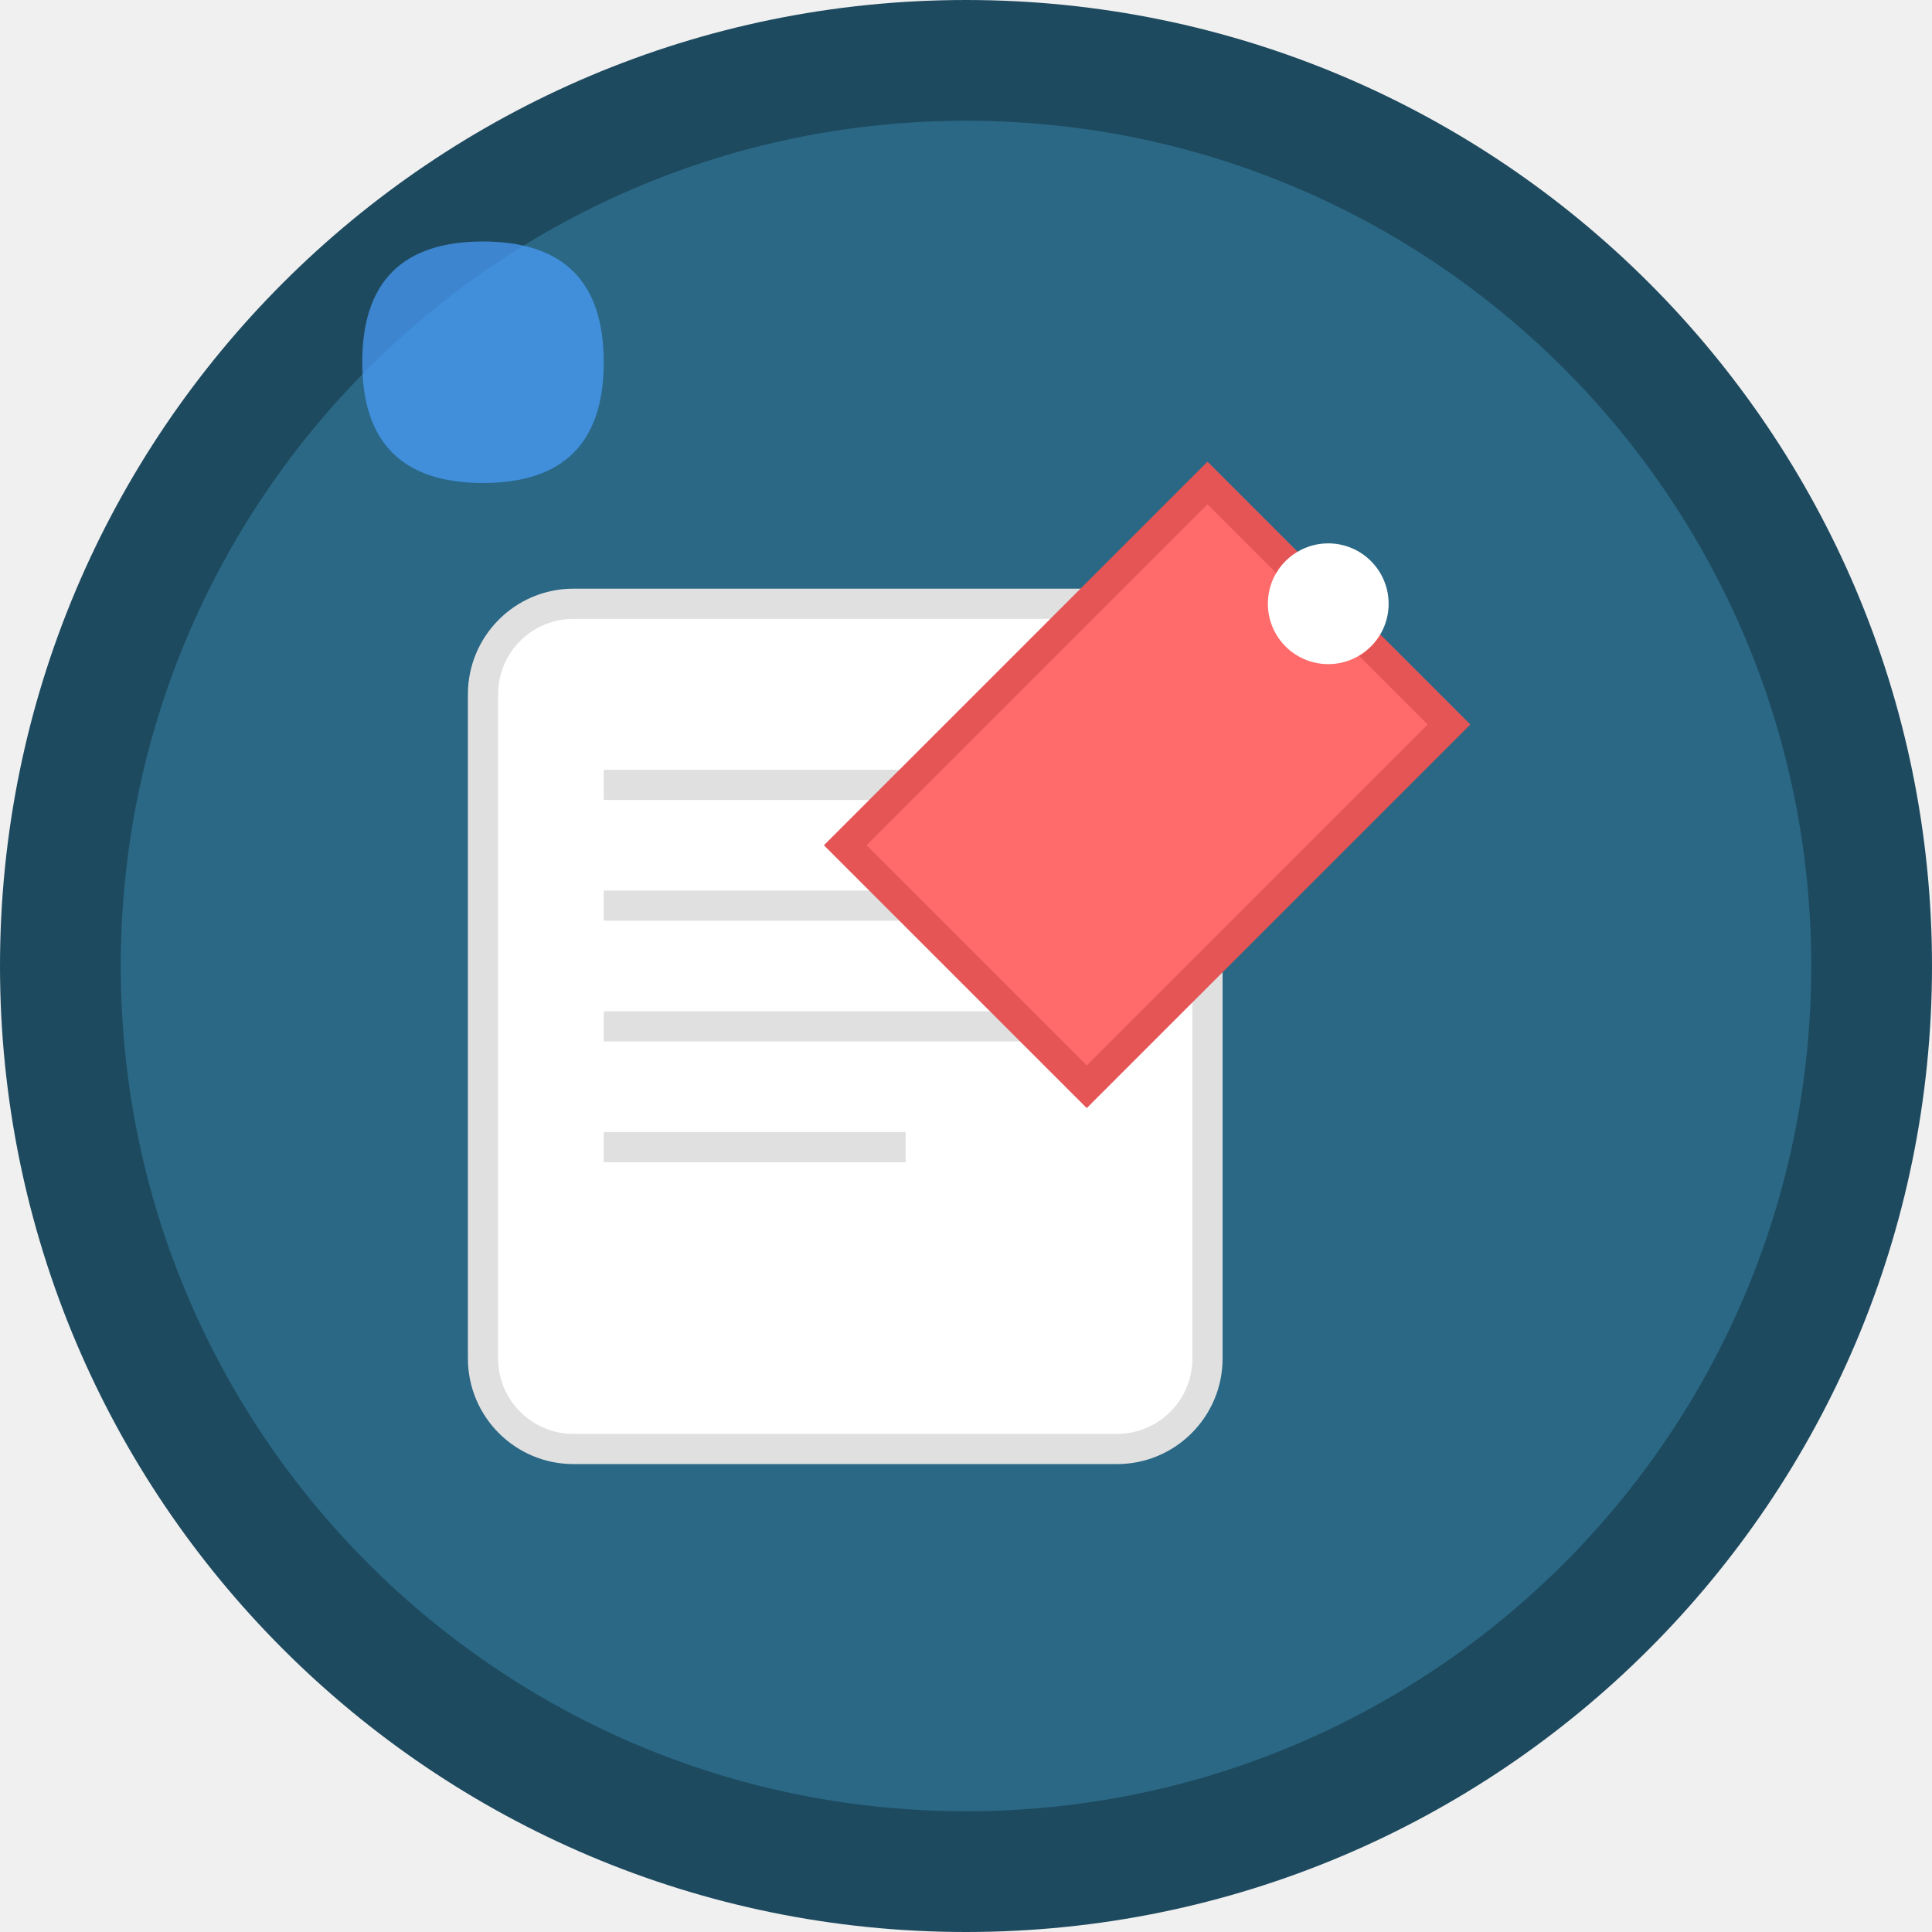
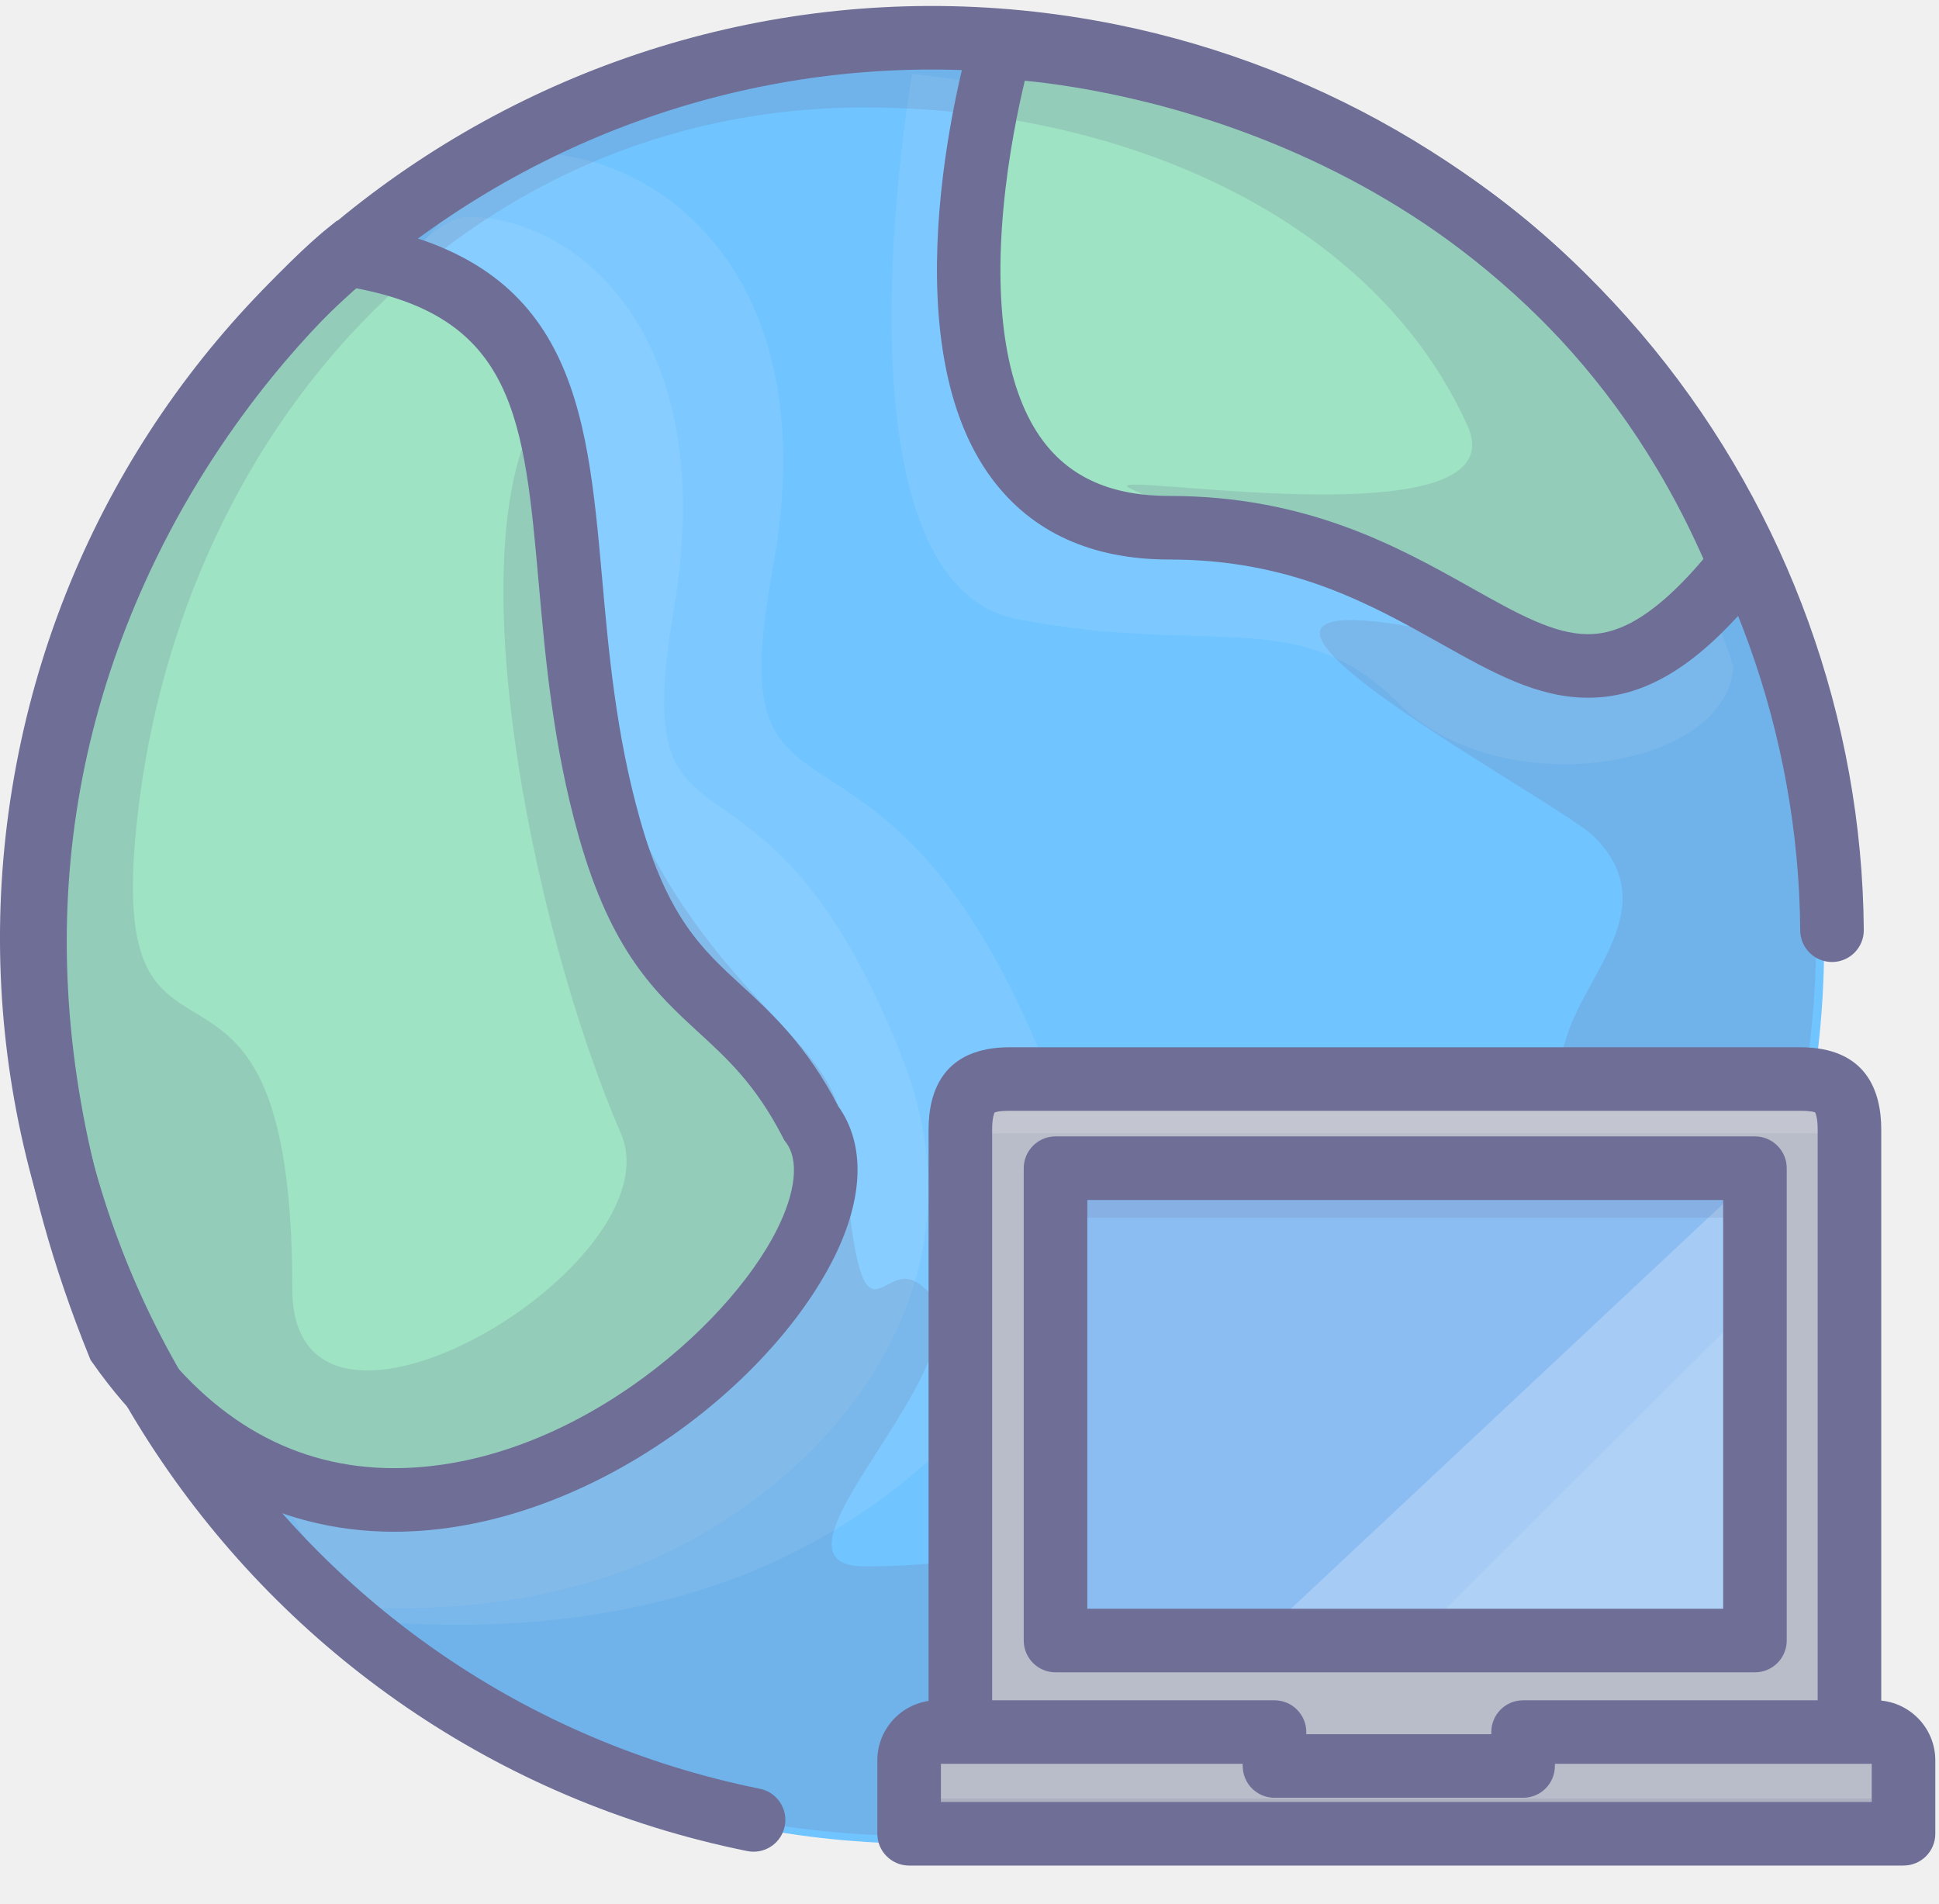
- <svg xmlns="http://www.w3.org/2000/svg" width="32" height="32" viewBox="0 0 32 32" fill="none">
-   <circle cx="16" cy="16" r="15" fill="#2a6885" stroke="#1e4a5f" stroke-width="2" />
-   <rect x="8" y="10" width="12" height="14" rx="1.5" fill="#ffffff" stroke="#e0e0e0" stroke-width="0.5" />
-   <line x1="10" y1="13" x2="18" y2="13" stroke="#e0e0e0" stroke-width="0.5" />
-   <line x1="10" y1="15" x2="16" y2="15" stroke="#e0e0e0" stroke-width="0.5" />
-   <line x1="10" y1="17" x2="17" y2="17" stroke="#e0e0e0" stroke-width="0.5" />
-   <line x1="10" y1="19" x2="15" y2="19" stroke="#e0e0e0" stroke-width="0.5" />
-   <path d="M20 8 L24 12 L18 18 L14 14 Z" fill="#ff6b6b" stroke="#e55555" stroke-width="0.5" />
-   <circle cx="22" cy="10" r="1" fill="#ffffff" />
-   <path d="M6 6 Q6 4 8 4 Q10 4 10 6 Q10 8 8 8 Q6 8 6 6 Z" fill="#4a9eff" opacity="0.7" />
+ <svg xmlns="http://www.w3.org/2000/svg" t="1754974396710" class="icon" viewBox="0 0 1043 1024" version="1.1" p-id="1641" width="203.711" height="200">
+   <path d="M497.088 507.726m-484.113 0a484.113 484.113 0 1 0 968.227 0 484.113 484.113 0 1 0-968.227 0Z" fill="#70C4FF" p-id="1642" />
+   <path d="M490.676 39.671s-48.438 273.566 56.996 293.515 151.034-8.549 205.174 45.596 175.8 35.388 179.528-19.949c0 0-74.094-276.417-441.698-319.162zM191.019 870.76s111.82 17.008 214.527-25.835c108.772-45.373 207.312-154.154 151.919-283.555-87.118-203.482-171.359-95.816-141.797-255.553 29.558-159.737-63.318-223.401-128.093-223.401-64.784 0-347.476 422.377-96.556 788.344z" fill="#A3D9FF" opacity=".26" p-id="1643" />
+   <path d="M167.535 862.002s97.013 16.085 186.127-24.429c94.376-42.903 179.874-145.776 131.807-268.112-75.594-192.402-148.679-90.589-123.032-241.623s-54.94-211.231-111.136-211.231c-56.205 0.004-301.474 399.368-83.767 745.394z" fill="#A3D9FF" opacity=".26" p-id="1644" />
+   <path d="M186.056 136.783c153.753 23.595 98.36 154.928 141.707 308.493 28.13 99.625 70.606 85.066 108.644 158.955 58.103 76.834-222.272 333.408-372.601 119.061C-85.197 355.375 186.056 136.783 186.056 136.783z" fill="#9EE3C3" p-id="1645" />
+   <path d="M211.976 823.972c-64.403 0-120.484-31.422-162.169-90.862l-1.12-1.594-0.731-1.804c-79.338-195.899-40.672-350.203 5.736-445.152 50.281-102.869 118.745-158.762 121.634-161.092l5.869-4.728 7.455 1.146c119.848 18.389 126.982 98.531 135.244 191.325 3.497 39.308 7.467 83.861 20.325 129.422 14.978 53.038 33.422 69.994 54.786 89.623 16.303 14.982 34.76 31.939 51.978 64.938 14.469 20.342 13.674 49.097-2.3 81.206-35.307 70.969-135.847 147.572-236.707 147.572z m-133.06-108.926c35.337 49.588 80.095 74.726 133.06 74.726 92.722 0 179.267-74.692 206.089-128.606 10.075-20.257 11.789-37.252 4.702-46.626l-0.889-1.175-0.675-1.312c-14.614-28.387-29.541-42.104-45.339-56.624-23.078-21.21-46.946-43.138-64.557-105.511-13.725-48.635-17.846-94.88-21.475-135.68-7.891-88.614-12.738-143.096-98.668-159.245-16.923 15.29-68.597 65.921-107.392 145.9-62.151 128.136-63.784 267.471-4.856 414.153z" fill="#6E6E96" p-id="1646" />
+   <path d="M538.264 25.378s-75.842 258.516 90.82 258.516c169.354 0 201.105 153.308 307.018 19.603C823.153 31.417 538.264 25.378 538.264 25.378z" fill="#9EE3C3" p-id="1647" />
+   <path d="M854.219 375.332h-0.021c-27.301-0.004-51.413-13.537-79.338-29.207-37.697-21.154-80.424-45.134-145.776-45.134-41.779 0-73.876-14.572-95.398-43.313-57.812-77.214-13.73-230.62-11.827-237.113l3.685-12.558 13.088 0.278c3.039 0.064 75.453 1.996 162.772 38.338 80.834 33.644 189.915 104.382 250.497 250.321l3.856 9.288-6.245 7.882c-33.542 42.334-62.933 61.219-95.291 61.219z m-302.97-331.912c-3.514 14.64-8.823 39.962-11.473 68.447-5.236 56.419 2.129 99.762 21.3 125.34 14.922 19.91 37.162 29.588 68.003 29.588 74.29 0 123.207 27.451 162.515 49.507 24.719 13.871 44.245 24.83 62.608 24.835h0.013c12.165 0 31.55-4.39 62.087-40.445-95.787-217.331-309.557-251.92-365.052-257.272z" fill="#6E6E96" p-id="1648" />
+   <path d="M492.813 19.342c-267.368 0-484.113 216.745-484.113 484.118 0 267.368 216.745 484.113 484.113 484.113 267.368 0 484.113-216.745 484.113-484.113 0-267.372-216.745-484.118-484.113-484.118z m349.703 539.126c-17.089 59.667-120.219 41.232-161.186 85.6-33.337 36.102-1.086 138.202-45.835 159.797-51.503 24.843-109.26 38.752-170.269 38.752-67.571 0 82.382-123.254 26.878-153.325-19.748-10.703-29.883 48.25-39.184-82.69-3.415-48.083-72.598-70.379-117.898-180.468-11.379-27.652-32.636-222.345-40.971-211.223-51.294 68.391-8.549 282.739 39.894 394.674 30.618 70.755-176.719 193.723-176.719 83.797 0-217.729-98.27-89.495-84.408-243.174 19.47-215.835 175.689-392.405 392.409-392.405 91.427 0 184.396 26.292 250.774 78.907 31.392 24.865 56.838 55.636 73.371 92.269 29.015 64.301-202.947 22.975-181.857 33.533 43.014 21.526 262.358 101.527 239.156 95.218-302.688-82.249-11.562 69.943 10.951 92.482 37.56 37.555-5.266 73.871-15.106 108.255z" fill="#6E6E96" opacity=".2" p-id="1649" />
+   <path d="M405.366 996.092c-1.124 0-2.261-0.111-3.407-0.342C131.069 940.998-44.77 676.063 9.982 405.173 64.747 134.282 329.682-41.544 600.564 13.2c113.427 22.928 216.083 84.87 289.061 174.42 71.982 88.323 112.085 199.357 112.923 312.643a17.102 17.102 0 0 1-16.974 17.226h-0.128a17.098 17.098 0 0 1-17.094-16.97c-0.782-105.528-38.158-208.983-105.233-291.292-67.99-83.429-163.639-141.143-269.334-162.502C341.377-4.309 94.523 159.545 43.502 411.948c-51.02 252.407 112.825 499.266 365.232 550.286a17.098 17.098 0 0 1-3.368 33.858z" fill="#6E6E96" p-id="1650" />
+   <path d="M581.885 807.738h-40.787a17.098 17.098 0 0 1 0-34.196h40.787a17.098 17.098 0 0 1 0 34.196z" fill="#6E6E96" p-id="1651" />
+   <path d="M513.258 941.584V607.658c0-24.044 11.969-27.207 26.604-27.207h431.683c14.632 0 26.613 3.172 26.613 27.207v333.926" fill="#B9BCC9" p-id="1652" />
+   <path d="M971.549 587.842H539.866c-14.636 0-26.609 3.163-26.609 27.207v21.714c0-24.048 11.973-27.211 26.609-27.211h431.683c14.627 0 26.617 3.176 26.617 27.211v-21.714c0-24.031-11.99-27.207-26.617-27.207z" fill="#FFFFFF" opacity=".15" p-id="1653" />
+   <path d="M1011.939 938.724h-34.196v-331.07c0-7.224-1.423-9.301-1.44-9.318-0.09 0-1.735-0.795-8.079-0.795h-425.023c-6.288 0-7.955 0.778-8.258 0.953 0.064 0.013-1.261 2.197-1.261 9.16v331.07h-34.196v-331.07c0-20.214 7.583-44.305 43.711-44.305h425.023c36.128 0 43.715 24.095 43.715 44.305v331.07z" fill="#6E6E96" p-id="1654" />
+   <path d="M1008.716 931.748h-189.436v18.239h-133.722v-18.239h-181.34a15.251 15.251 0 0 0-15.196 15.196v39.505h534.894v-39.5a15.243 15.243 0 0 0-15.2-15.2z" fill="#B9BCC9" p-id="1655" />
+   <path d="M1008.716 925.23h-189.436v18.239h-133.722v-18.239h-181.34a15.243 15.243 0 0 0-15.196 15.196v23.89c0-8.361 6.839-15.204 15.196-15.204h181.34v18.252h133.722v-18.252h189.436a15.251 15.251 0 0 1 15.196 15.204v-23.89a15.23 15.23 0 0 0-15.196-15.196z" fill="#FFFFFF" opacity=".15" p-id="1656" />
+   <path d="M567.774 628.411h376.217v254.087h-376.217z" fill="#8CBDF2" p-id="1657" />
+   <path d="M688.909 870.572l248.274-232.608v68.263l-164.661 164.345z" fill="#DEEFFF" opacity=".31" p-id="1658" />
+   <path d="M937.183 706.228l-164.661 164.345h164.661z" fill="#FFFFFF" opacity=".31" p-id="1659" />
+   <path d="M943.992 899.596h-376.217a17.098 17.098 0 0 1-17.098-17.098v-254.087a17.098 17.098 0 0 1 17.098-17.098h376.217a17.098 17.098 0 0 1 17.098 17.098v254.087a17.098 17.098 0 0 1-17.098 17.098z m-359.119-34.196h342.022v-219.891h-342.022v219.891z" fill="#6E6E96" p-id="1660" />
+   <path d="M567.774 628.411h369.417v26.651h-369.417zM489.026 967.483h534.898v18.97H489.026z" fill="#6E6E96" opacity=".15" p-id="1661" />
+   <path d="M1023.916 1003.547H489.022a17.098 17.098 0 0 1-17.098-17.098v-39.505c0-17.807 14.486-32.294 32.294-32.294h181.34a17.098 17.098 0 0 1 17.098 17.098v1.141h99.527v-1.141a17.098 17.098 0 0 1 17.098-17.098h189.436c17.807 0 32.298 14.49 32.298 32.298v39.5a17.098 17.098 0 0 1-17.098 17.098z m-517.796-34.196h500.698v-20.505h-170.44v1.141a17.098 17.098 0 0 1-17.098 17.098h-133.722a17.098 17.098 0 0 1-17.098-17.098v-1.141h-162.34v20.505z" fill="#6E6E96" p-id="1662" />
</svg>
